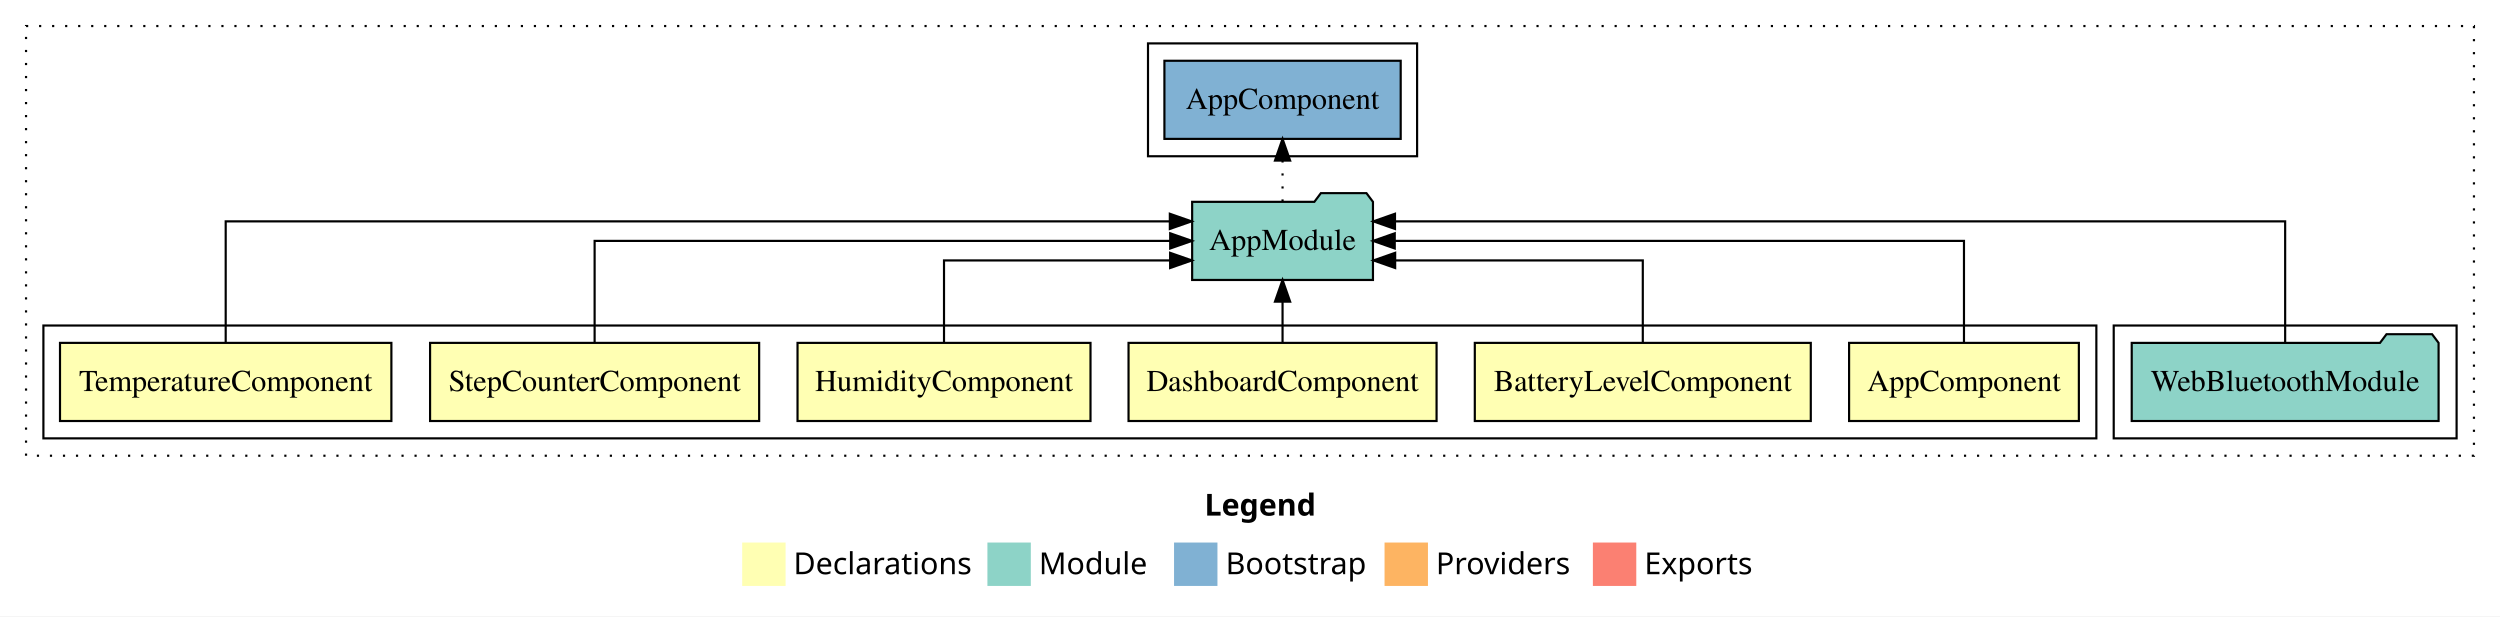
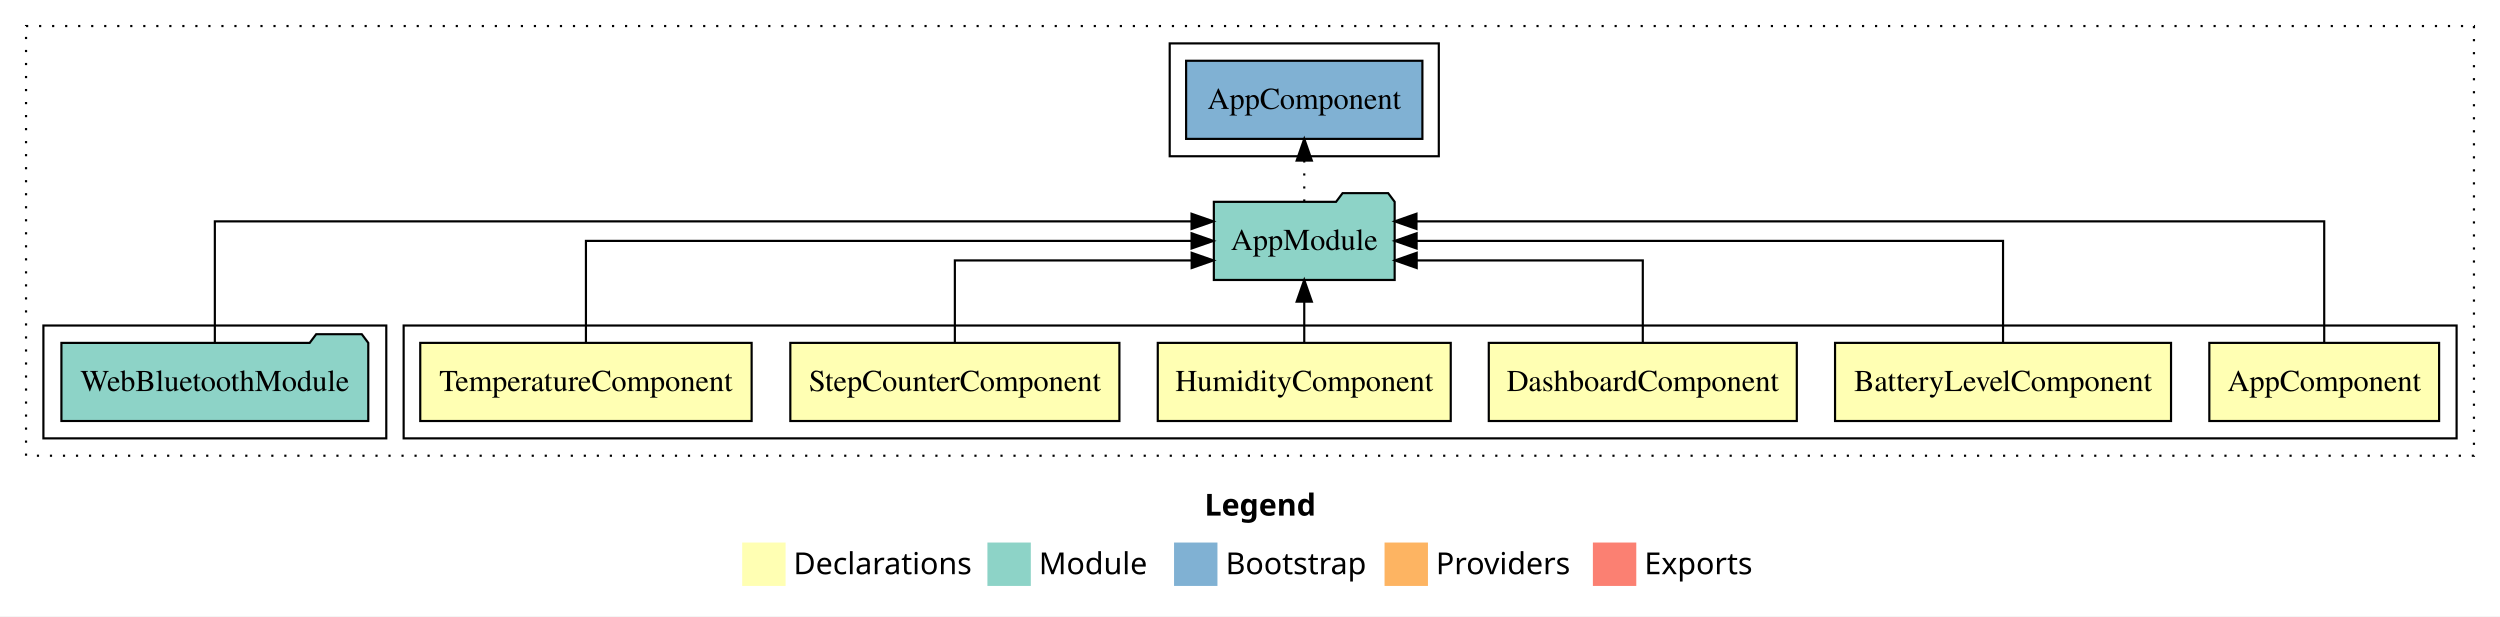
<svg xmlns="http://www.w3.org/2000/svg" width="1152pt" height="284pt" viewBox="0.00 0.00 1152.00 284.00">
  <g id="graph0" class="graph" transform="scale(1 1) rotate(0) translate(4 280)">
    <polygon fill="white" stroke="transparent" points="-4,4 -4,-280 1148,-280 1148,4 -4,4" />
    <text text-anchor="start" x="551.01" y="-42.4" font-family="Times-12" font-weight="bold" font-size="14.00">Legend</text>
    <polygon fill="#ffffb3" stroke="transparent" points="338,-10 338,-30 358,-30 358,-10 338,-10" />
    <text text-anchor="start" x="361.63" y="-15.4" font-family="Times-12" font-size="14.00">  Declarations</text>
    <polygon fill="#8dd3c7" stroke="transparent" points="451,-10 451,-30 471,-30 471,-10 451,-10" />
    <text text-anchor="start" x="474.73" y="-15.4" font-family="Times-12" font-size="14.00">  Module</text>
    <polygon fill="#80b1d3" stroke="transparent" points="537,-10 537,-30 557,-30 557,-10 537,-10" />
    <text text-anchor="start" x="560.78" y="-15.4" font-family="Times-12" font-size="14.00">  Bootstrap</text>
    <polygon fill="#fdb462" stroke="transparent" points="634,-10 634,-30 654,-30 654,-10 634,-10" />
    <text text-anchor="start" x="657.67" y="-15.4" font-family="Times-12" font-size="14.00">  Providers</text>
    <polygon fill="#fb8072" stroke="transparent" points="730,-10 730,-30 750,-30 750,-10 730,-10" />
    <text text-anchor="start" x="753.73" y="-15.4" font-family="Times-12" font-size="14.00">  Exports</text>
    <g id="clust1" class="cluster">
      <polygon fill="none" stroke="black" stroke-dasharray="1,5" points="8,-70 8,-268 1136,-268 1136,-70 8,-70" />
    </g>
+     <g id="clust2" class="cluster">
+       <polygon fill="none" stroke="black" points="182,-78 182,-130 1128,-130 1128,-78 182,-78" />
+     </g>
    <g id="clust9" class="cluster">
-       <polygon fill="none" stroke="black" points="970,-78 970,-130 1128,-130 1128,-78 970,-78" />
+       <polygon fill="none" stroke="black" points="16,-78 16,-130 174,-130 174,-78 16,-78" />
    </g>
    <g id="clust11" class="cluster">
-       <polygon fill="none" stroke="black" points="525,-208 525,-260 649,-260 649,-208 525,-208" />
-     </g>
-     <g id="clust2" class="cluster">
-       <polygon fill="none" stroke="black" points="16,-78 16,-130 962,-130 962,-78 16,-78" />
+       <polygon fill="none" stroke="black" points="535,-208 535,-260 659,-260 659,-208 535,-208" />
    </g>
    <g id="node1" class="node">
-       <polygon fill="#ffffb3" stroke="black" points="953.94,-122 848.06,-122 848.06,-86 953.94,-86 953.94,-122" />
-       <text text-anchor="middle" x="901" y="-99.8" font-family="Times,serif" font-size="14.00">AppComponent</text>
+       <polygon fill="#ffffb3" stroke="black" points="1119.94,-122 1014.06,-122 1014.06,-86 1119.94,-86 1119.94,-122" />
+       <text text-anchor="middle" x="1067" y="-99.8" font-family="Times,serif" font-size="14.00">AppComponent</text>
    </g>
    <g id="node7" class="node">
-       <polygon fill="#8dd3c7" stroke="black" points="628.66,-187 625.66,-191 604.66,-191 601.66,-187 545.34,-187 545.34,-151 628.66,-151 628.66,-187" />
-       <text text-anchor="middle" x="587" y="-164.8" font-family="Times,serif" font-size="14.00">AppModule</text>
+       <polygon fill="#8dd3c7" stroke="black" points="638.66,-187 635.66,-191 614.66,-191 611.66,-187 555.34,-187 555.34,-151 638.66,-151 638.66,-187" />
+       <text text-anchor="middle" x="597" y="-164.8" font-family="Times,serif" font-size="14.00">AppModule</text>
    </g>
    <g id="edge1" class="edge">
-       <path fill="none" stroke="black" d="M901,-122.11C901,-141.34 901,-169 901,-169 901,-169 638.7,-169 638.7,-169" />
-       <polygon fill="black" stroke="black" points="638.7,-165.5 628.7,-169 638.7,-172.5 638.7,-165.5" />
+       <path fill="none" stroke="black" d="M1067,-122.29C1067,-144.21 1067,-178 1067,-178 1067,-178 648.71,-178 648.71,-178" />
+       <polygon fill="black" stroke="black" points="648.71,-174.5 638.71,-178 648.71,-181.5 648.71,-174.5" />
    </g>
    <g id="node2" class="node">
-       <polygon fill="#ffffb3" stroke="black" points="830.41,-122 675.59,-122 675.59,-86 830.41,-86 830.41,-122" />
-       <text text-anchor="middle" x="753" y="-99.8" font-family="Times,serif" font-size="14.00">BatteryLevelComponent</text>
+       <polygon fill="#ffffb3" stroke="black" points="996.41,-122 841.59,-122 841.59,-86 996.41,-86 996.41,-122" />
+       <text text-anchor="middle" x="919" y="-99.8" font-family="Times,serif" font-size="14.00">BatteryLevelComponent</text>
    </g>
    <g id="edge2" class="edge">
-       <path fill="none" stroke="black" d="M753,-122.03C753,-138.4 753,-160 753,-160 753,-160 638.89,-160 638.89,-160" />
-       <polygon fill="black" stroke="black" points="638.89,-156.5 628.89,-160 638.89,-163.5 638.89,-156.5" />
+       <path fill="none" stroke="black" d="M919,-122.11C919,-141.34 919,-169 919,-169 919,-169 648.77,-169 648.77,-169" />
+       <polygon fill="black" stroke="black" points="648.77,-165.5 638.77,-169 648.77,-172.5 648.77,-165.5" />
    </g>
    <g id="node3" class="node">
-       <polygon fill="#ffffb3" stroke="black" points="657.97,-122 516.03,-122 516.03,-86 657.97,-86 657.97,-122" />
-       <text text-anchor="middle" x="587" y="-99.8" font-family="Times,serif" font-size="14.00">DashboardComponent</text>
+       <polygon fill="#ffffb3" stroke="black" points="823.97,-122 682.03,-122 682.03,-86 823.97,-86 823.97,-122" />
+       <text text-anchor="middle" x="753" y="-99.8" font-family="Times,serif" font-size="14.00">DashboardComponent</text>
    </g>
    <g id="edge3" class="edge">
-       <path fill="none" stroke="black" d="M587,-122.11C587,-122.11 587,-140.99 587,-140.99" />
-       <polygon fill="black" stroke="black" points="583.5,-140.99 587,-150.99 590.5,-140.99 583.5,-140.99" />
+       <path fill="none" stroke="black" d="M753,-122.03C753,-138.4 753,-160 753,-160 753,-160 648.81,-160 648.81,-160" />
+       <polygon fill="black" stroke="black" points="648.81,-156.5 638.81,-160 648.81,-163.5 648.81,-156.5" />
    </g>
    <g id="node4" class="node">
-       <polygon fill="#ffffb3" stroke="black" points="498.5,-122 363.5,-122 363.5,-86 498.5,-86 498.5,-122" />
-       <text text-anchor="middle" x="431" y="-99.8" font-family="Times,serif" font-size="14.00">HumidityComponent</text>
+       <polygon fill="#ffffb3" stroke="black" points="664.5,-122 529.5,-122 529.5,-86 664.5,-86 664.5,-122" />
+       <text text-anchor="middle" x="597" y="-99.8" font-family="Times,serif" font-size="14.00">HumidityComponent</text>
    </g>
    <g id="edge4" class="edge">
-       <path fill="none" stroke="black" d="M431,-122.03C431,-138.4 431,-160 431,-160 431,-160 535.19,-160 535.19,-160" />
-       <polygon fill="black" stroke="black" points="535.19,-163.5 545.19,-160 535.19,-156.5 535.19,-163.5" />
+       <path fill="none" stroke="black" d="M597,-122.11C597,-122.11 597,-140.99 597,-140.99" />
+       <polygon fill="black" stroke="black" points="593.5,-140.99 597,-150.99 600.5,-140.99 593.5,-140.99" />
    </g>
    <g id="node5" class="node">
-       <polygon fill="#ffffb3" stroke="black" points="345.82,-122 194.18,-122 194.18,-86 345.82,-86 345.82,-122" />
-       <text text-anchor="middle" x="270" y="-99.8" font-family="Times,serif" font-size="14.00">StepCounterComponent</text>
+       <polygon fill="#ffffb3" stroke="black" points="511.82,-122 360.18,-122 360.18,-86 511.82,-86 511.82,-122" />
+       <text text-anchor="middle" x="436" y="-99.8" font-family="Times,serif" font-size="14.00">StepCounterComponent</text>
    </g>
    <g id="edge5" class="edge">
-       <path fill="none" stroke="black" d="M270,-122.11C270,-141.34 270,-169 270,-169 270,-169 535.23,-169 535.23,-169" />
-       <polygon fill="black" stroke="black" points="535.23,-172.5 545.23,-169 535.23,-165.5 535.23,-172.5" />
+       <path fill="none" stroke="black" d="M436,-122.03C436,-138.4 436,-160 436,-160 436,-160 545.12,-160 545.12,-160" />
+       <polygon fill="black" stroke="black" points="545.12,-163.5 555.12,-160 545.12,-156.5 545.12,-163.5" />
    </g>
    <g id="node6" class="node">
-       <polygon fill="#ffffb3" stroke="black" points="176.35,-122 23.65,-122 23.65,-86 176.35,-86 176.35,-122" />
-       <text text-anchor="middle" x="100" y="-99.8" font-family="Times,serif" font-size="14.00">TemperatureComponent</text>
+       <polygon fill="#ffffb3" stroke="black" points="342.35,-122 189.65,-122 189.65,-86 342.35,-86 342.35,-122" />
+       <text text-anchor="middle" x="266" y="-99.8" font-family="Times,serif" font-size="14.00">TemperatureComponent</text>
    </g>
    <g id="edge6" class="edge">
-       <path fill="none" stroke="black" d="M100,-122.29C100,-144.21 100,-178 100,-178 100,-178 535.06,-178 535.06,-178" />
-       <polygon fill="black" stroke="black" points="535.06,-181.5 545.06,-178 535.06,-174.5 535.06,-181.5" />
+       <path fill="none" stroke="black" d="M266,-122.11C266,-141.34 266,-169 266,-169 266,-169 545.08,-169 545.08,-169" />
+       <polygon fill="black" stroke="black" points="545.08,-172.5 555.08,-169 545.08,-165.5 545.08,-172.5" />
    </g>
    <g id="node9" class="node">
-       <polygon fill="#80b1d3" stroke="black" points="641.44,-252 532.56,-252 532.56,-216 641.44,-216 641.44,-252" />
-       <text text-anchor="middle" x="587" y="-229.8" font-family="Times,serif" font-size="14.00">AppComponent </text>
+       <polygon fill="#80b1d3" stroke="black" points="651.44,-252 542.56,-252 542.56,-216 651.44,-216 651.44,-252" />
+       <text text-anchor="middle" x="597" y="-229.8" font-family="Times,serif" font-size="14.00">AppComponent </text>
    </g>
    <g id="edge8" class="edge">
-       <path fill="none" stroke="black" stroke-dasharray="1,5" d="M587,-187.11C587,-187.11 587,-205.99 587,-205.99" />
-       <polygon fill="black" stroke="black" points="583.5,-205.99 587,-215.99 590.5,-205.99 583.5,-205.99" />
+       <path fill="none" stroke="black" stroke-dasharray="1,5" d="M597,-187.11C597,-187.11 597,-205.99 597,-205.99" />
+       <polygon fill="black" stroke="black" points="593.5,-205.99 597,-215.99 600.5,-205.99 593.5,-205.99" />
    </g>
    <g id="node8" class="node">
-       <polygon fill="#8dd3c7" stroke="black" points="1119.7,-122 1116.7,-126 1095.7,-126 1092.7,-122 978.3,-122 978.3,-86 1119.7,-86 1119.7,-122" />
-       <text text-anchor="middle" x="1049" y="-99.8" font-family="Times,serif" font-size="14.00">WebBluetoothModule</text>
+       <polygon fill="#8dd3c7" stroke="black" points="165.7,-122 162.7,-126 141.7,-126 138.7,-122 24.3,-122 24.3,-86 165.7,-86 165.7,-122" />
+       <text text-anchor="middle" x="95" y="-99.8" font-family="Times,serif" font-size="14.00">WebBluetoothModule</text>
    </g>
    <g id="edge7" class="edge">
-       <path fill="none" stroke="black" d="M1049,-122.29C1049,-144.21 1049,-178 1049,-178 1049,-178 638.81,-178 638.81,-178" />
-       <polygon fill="black" stroke="black" points="638.81,-174.5 628.81,-178 638.81,-181.5 638.81,-174.5" />
+       <path fill="none" stroke="black" d="M95,-122.29C95,-144.21 95,-178 95,-178 95,-178 545.06,-178 545.06,-178" />
+       <polygon fill="black" stroke="black" points="545.06,-181.5 555.06,-178 545.06,-174.5 545.06,-181.5" />
    </g>
  </g>
</svg>
